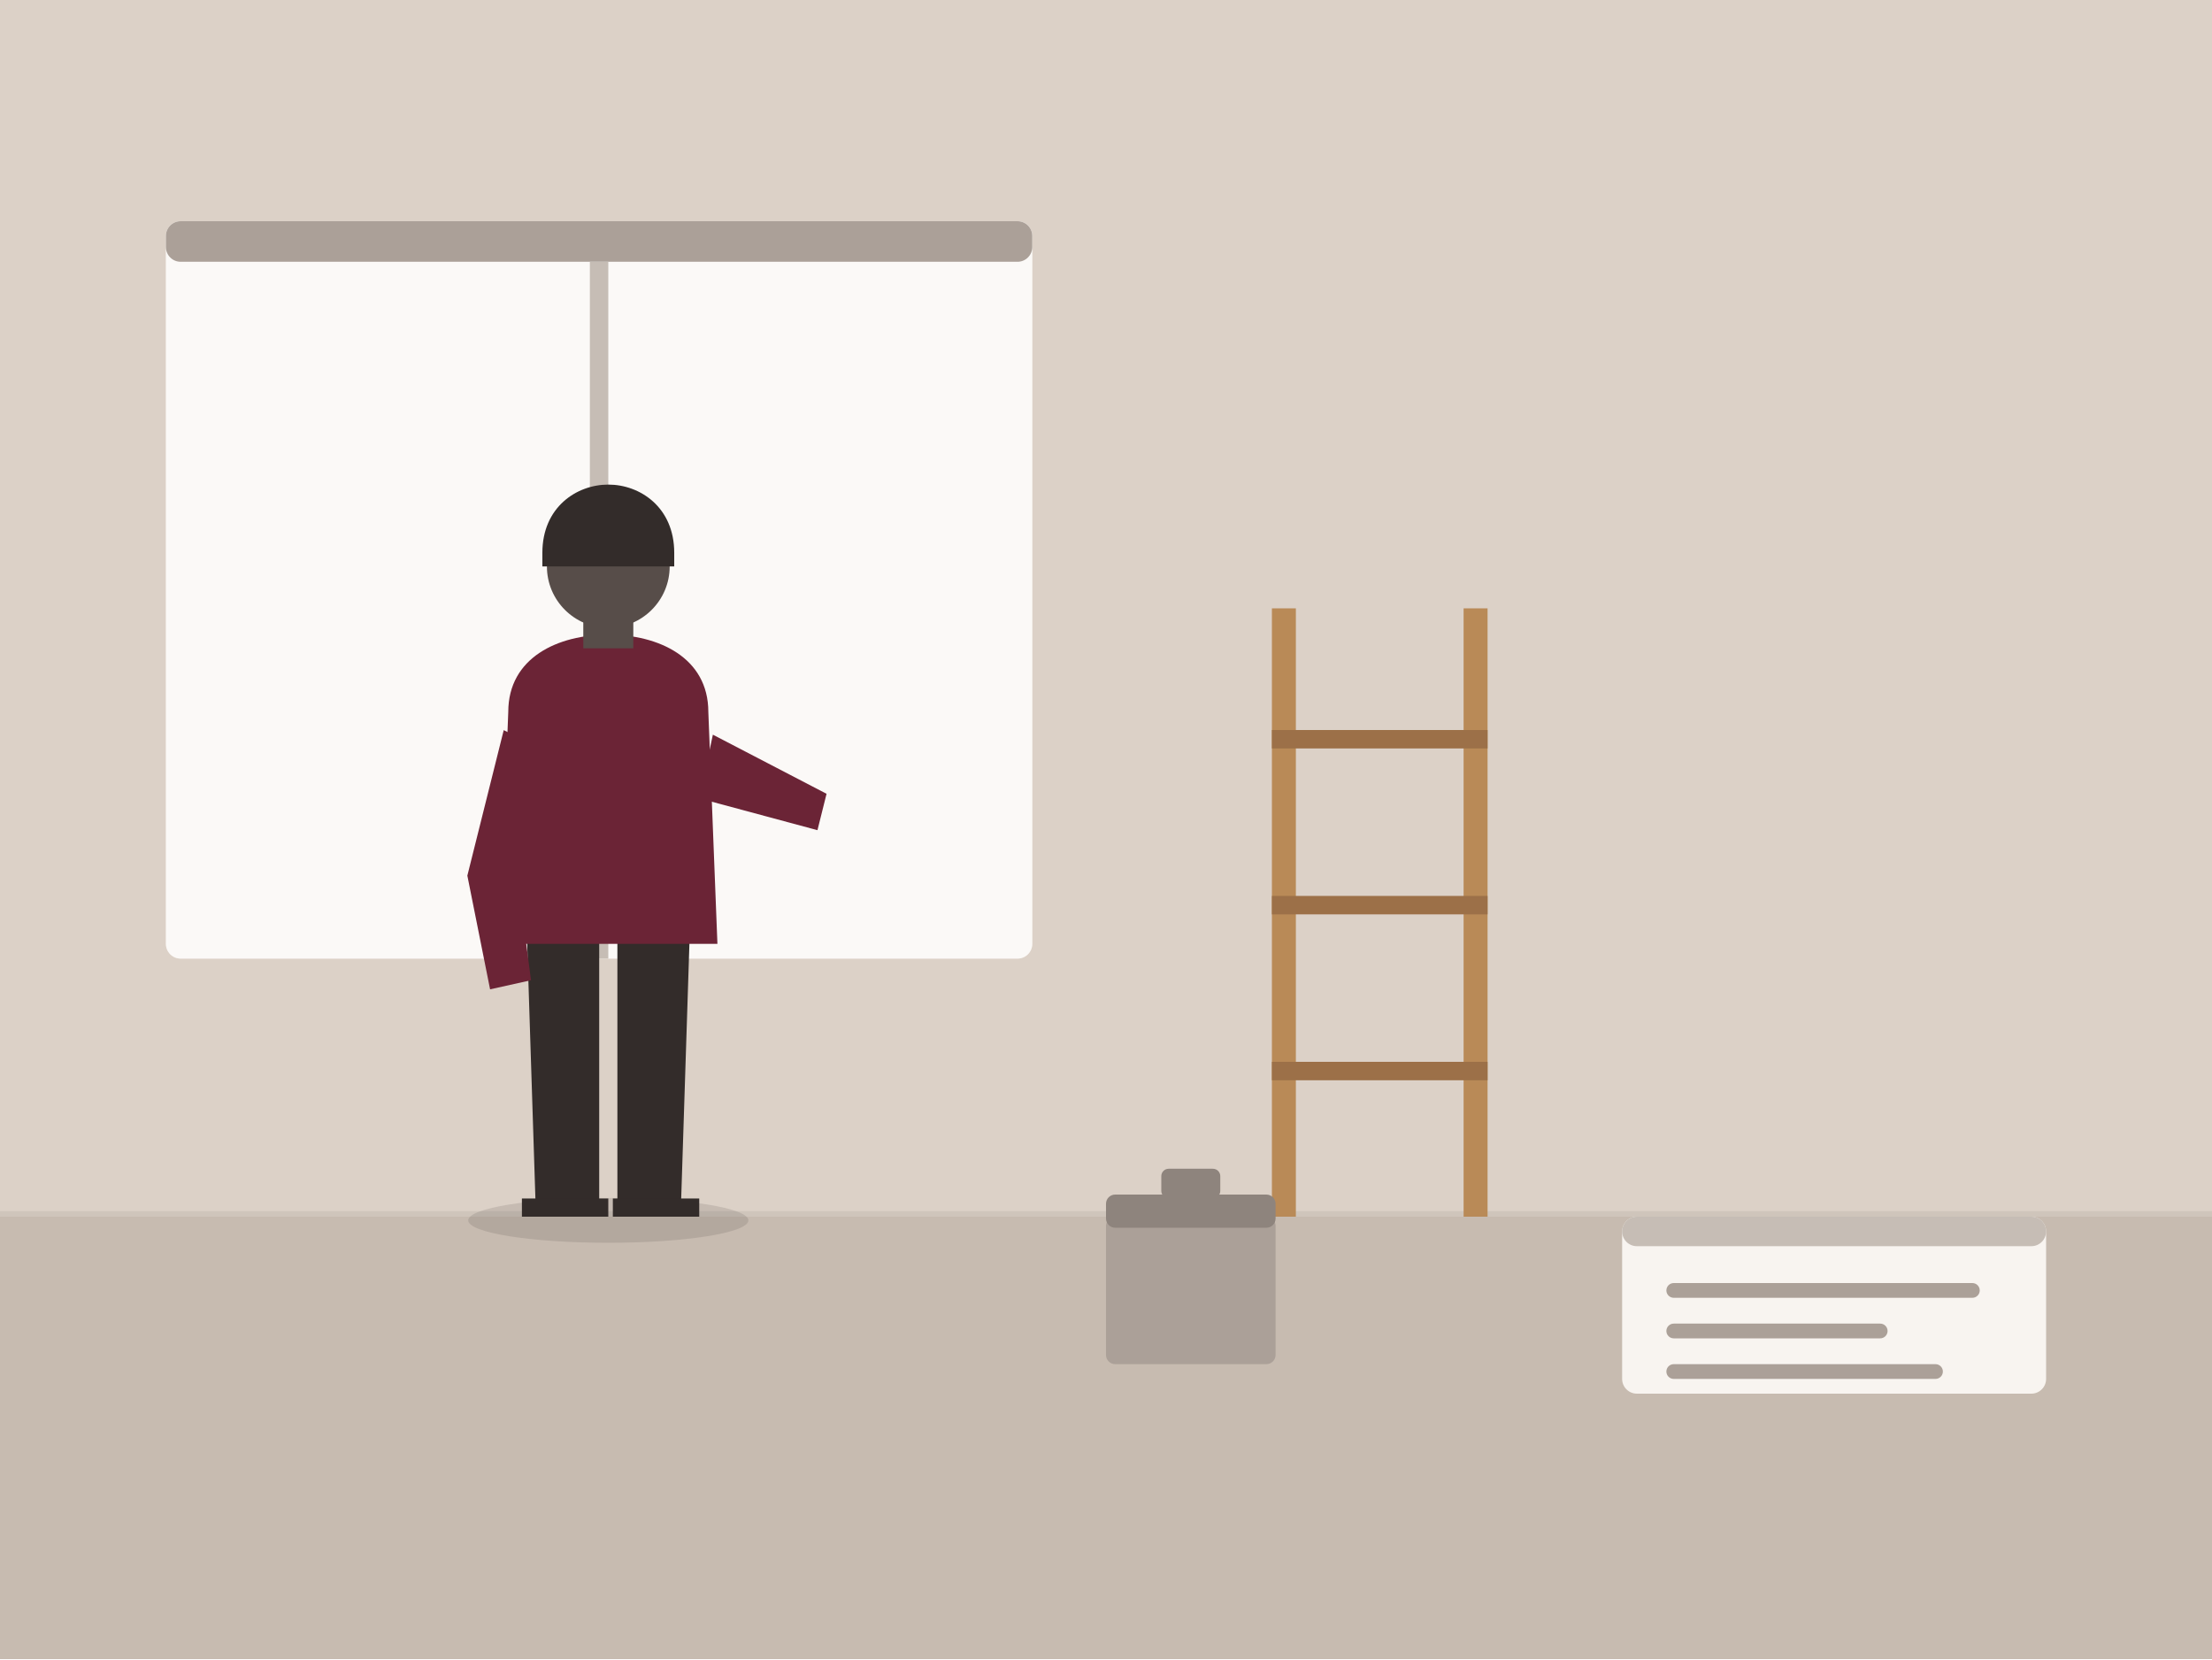
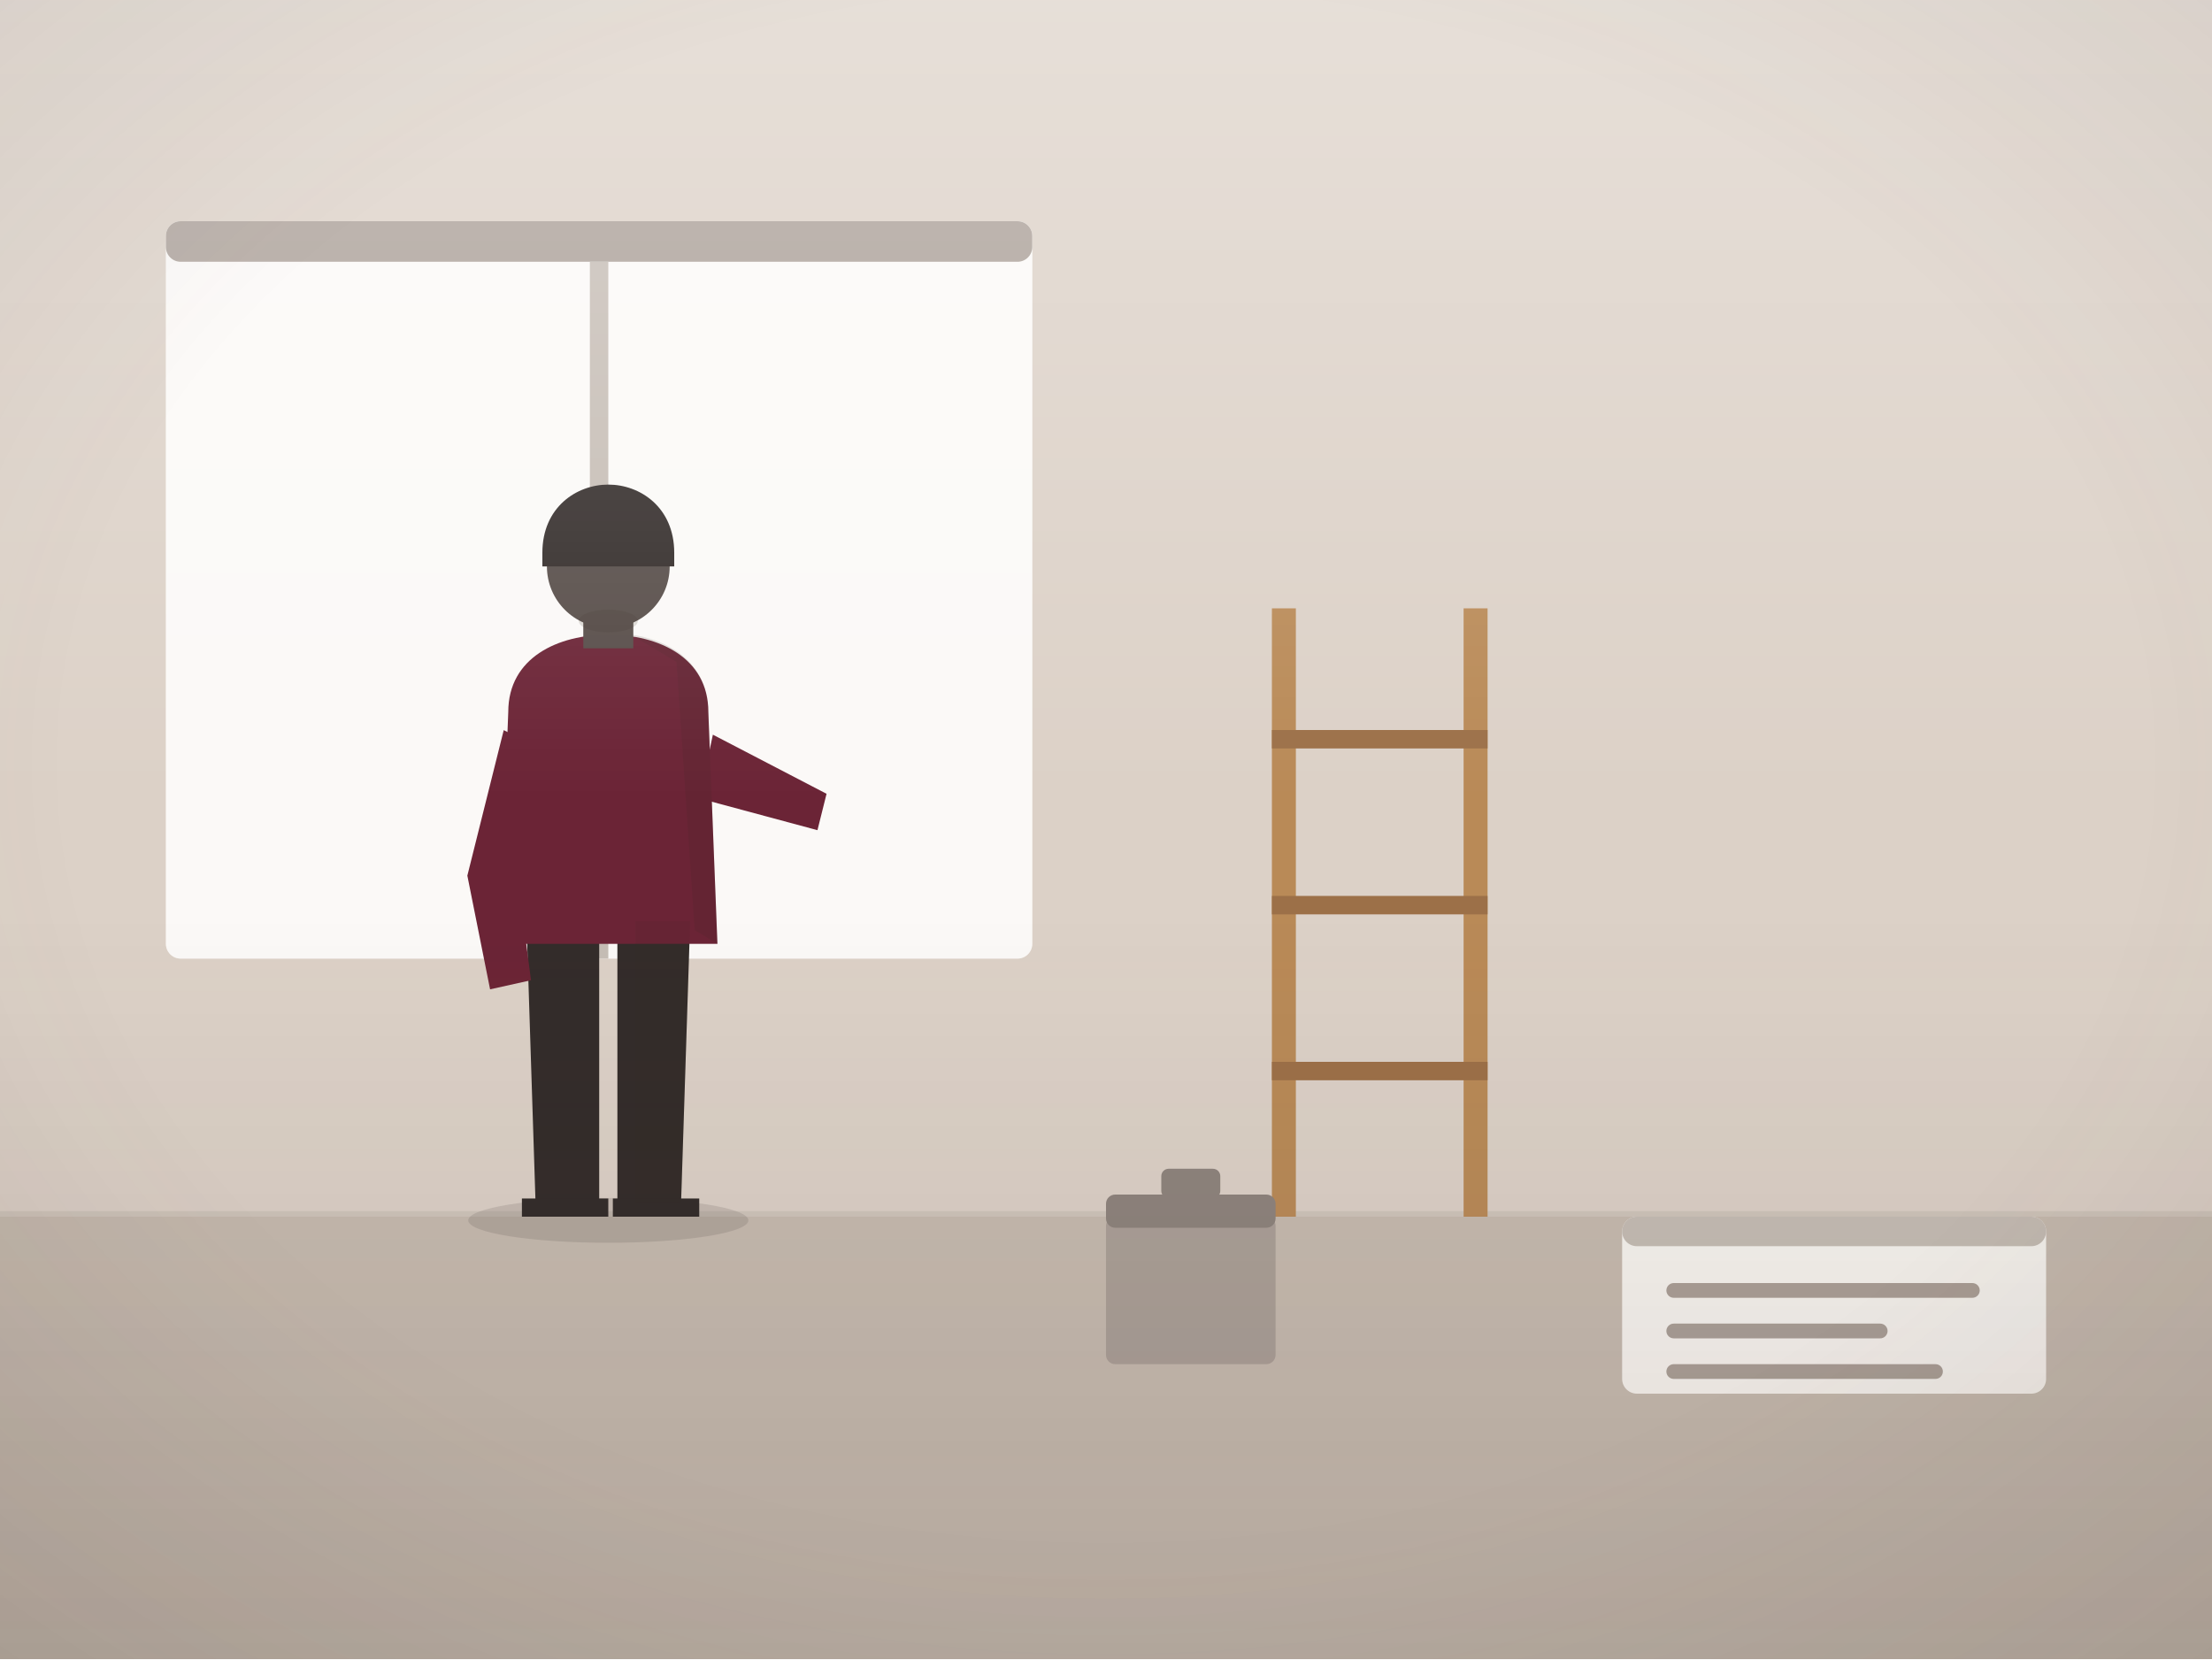
<svg xmlns="http://www.w3.org/2000/svg" viewBox="0 0 1200 900" width="1200" height="900" role="img">
+   <defs>
+     <linearGradient id="gTop" x1="0" y1="0" x2="0" y2="1">
+       <stop offset="0" stop-color="#FFFFFF" stop-opacity=".30" />
+       <stop offset=".48" stop-color="#FFFFFF" stop-opacity="0" />
+     </linearGradient>
+     <linearGradient id="gBot" x1="0" y1="0" x2="0" y2="1">
+       <stop offset=".55" stop-color="#3A2C24" stop-opacity="0" />
+       <stop offset="1" stop-color="#3A2C24" stop-opacity=".13" />
+     </linearGradient>
+     <radialGradient id="gVig" cx=".5" cy=".46" r=".75">
+       <stop offset=".62" stop-color="#3A2C24" stop-opacity="0" />
+       <stop offset="1" stop-color="#3A2C24" stop-opacity=".10" />
+     </radialGradient>
+   </defs>
  <rect x="0" y="0" width="1200" height="900" fill="#EDE6DF" />
  <rect x="0" y="0" width="1200" height="660" fill="#DCD1C7" />
  <rect x="0" y="660" width="1200" height="240" fill="#C7BBB0" />
  <rect x="0" y="657" width="1200" height="3" fill="rgba(0,0,0,.06)" />
  <rect x="90" y="120" width="470" height="400" fill="#F8F4F0" rx="8" />
  <rect x="90" y="120" width="470" height="400" fill="rgba(255,255,255,.45)" rx="8" />
  <rect x="90" y="120" width="470" height="22" fill="#ABA098" rx="8" />
  <rect x="320" y="142" width="10" height="378" fill="#C6BDB5" />
  <g transform="translate(690,330)">
    <rect x="0" y="0" width="13" height="330" fill="#B98A57" />
    <rect x="104" y="0" width="13" height="330" fill="#B98A57" />
    <rect x="0" y="66" width="117" height="10" fill="#9C7048" />
    <rect x="0" y="156" width="117" height="10" fill="#9C7048" />
    <rect x="0" y="246" width="117" height="10" fill="#9C7048" />
  </g>
  <ellipse cx="330" cy="662" rx="76" ry="12.16" fill="rgba(51,44,42,.13)" />
  <g transform="translate(330,660) scale(1.233333)">
    <path d="M-36,-130 L-32,-6 L-4,-6 L-4,-130 Z" fill="#332C2A" />
    <path d="M4,-130 L4,-6 L32,-6 L36,-130 Z" fill="#332C2A" />
    <rect x="-38" y="-8" width="38" height="8" fill="#332C2A" />
    <rect x="2" y="-8" width="38" height="8" fill="#332C2A" />
    <path d="M-44,-222 C-44,-246 -22,-256 0,-256 C22,-256 44,-246 44,-222 L48,-120 L-48,-120 Z" fill="#6B2436" />
    <path d="M-46,-214 L-62,-150 L-52,-100 L-34,-104 L-40,-150 L-30,-206 Z" fill="#6B2436" />
    <path d="M46,-212 L96,-186 L92,-170 L40,-184 Z" fill="#6B2436" />
    <rect x="-11" y="-272" width="22" height="22" fill="#574D49" />
    <circle cx="0" cy="-286" r="27" fill="#574D49" />
    <path d="M-29,-292 C-29,-312 -14,-322 0,-322 C14,-322 29,-312 29,-292 L29,-286 L-29,-286 Z" fill="#332C2A" />
+     <path d="M10,-256 C26,-254 44,-244 44,-222 L48,-120 L38,-126 L30,-244 Z" fill="rgba(58,44,36,.13)" />
+     <path d="M12,-130 L12,-6 L32,-6 L36,-130 Z" fill="rgba(58,44,36,.10)" />
+     <ellipse cx="0" cy="-262" rx="13" ry="5" fill="rgba(58,44,36,.16)" />
  </g>
  <g transform="translate(880,660)">
    <rect x="0" y="0" width="230" height="96" fill="#F8F4F0" rx="8" />
    <rect x="0" y="0" width="230" height="16" fill="#C6BDB5" rx="8" />
    <rect x="24" y="36" width="170" height="8" fill="#ABA098" rx="4" />
    <rect x="24" y="58" width="120" height="8" fill="#ABA098" rx="4" />
    <rect x="24" y="80" width="150" height="8" fill="#ABA098" rx="4" />
  </g>
  <g transform="translate(600,660)">
    <rect x="0" y="0" width="92" height="80" fill="#ABA098" rx="5" />
    <rect x="0" y="-12" width="92" height="18" fill="#8E847D" rx="5" />
    <rect x="30" y="-26" width="32" height="16" fill="#8E847D" rx="4" />
  </g>
+   <rect x="0" y="0" width="1200" height="900" fill="url(#gTop)" />
+   <rect x="0" y="0" width="1200" height="900" fill="url(#gBot)" />
+   <rect x="0" y="0" width="1200" height="900" fill="url(#gVig)" />
</svg>
